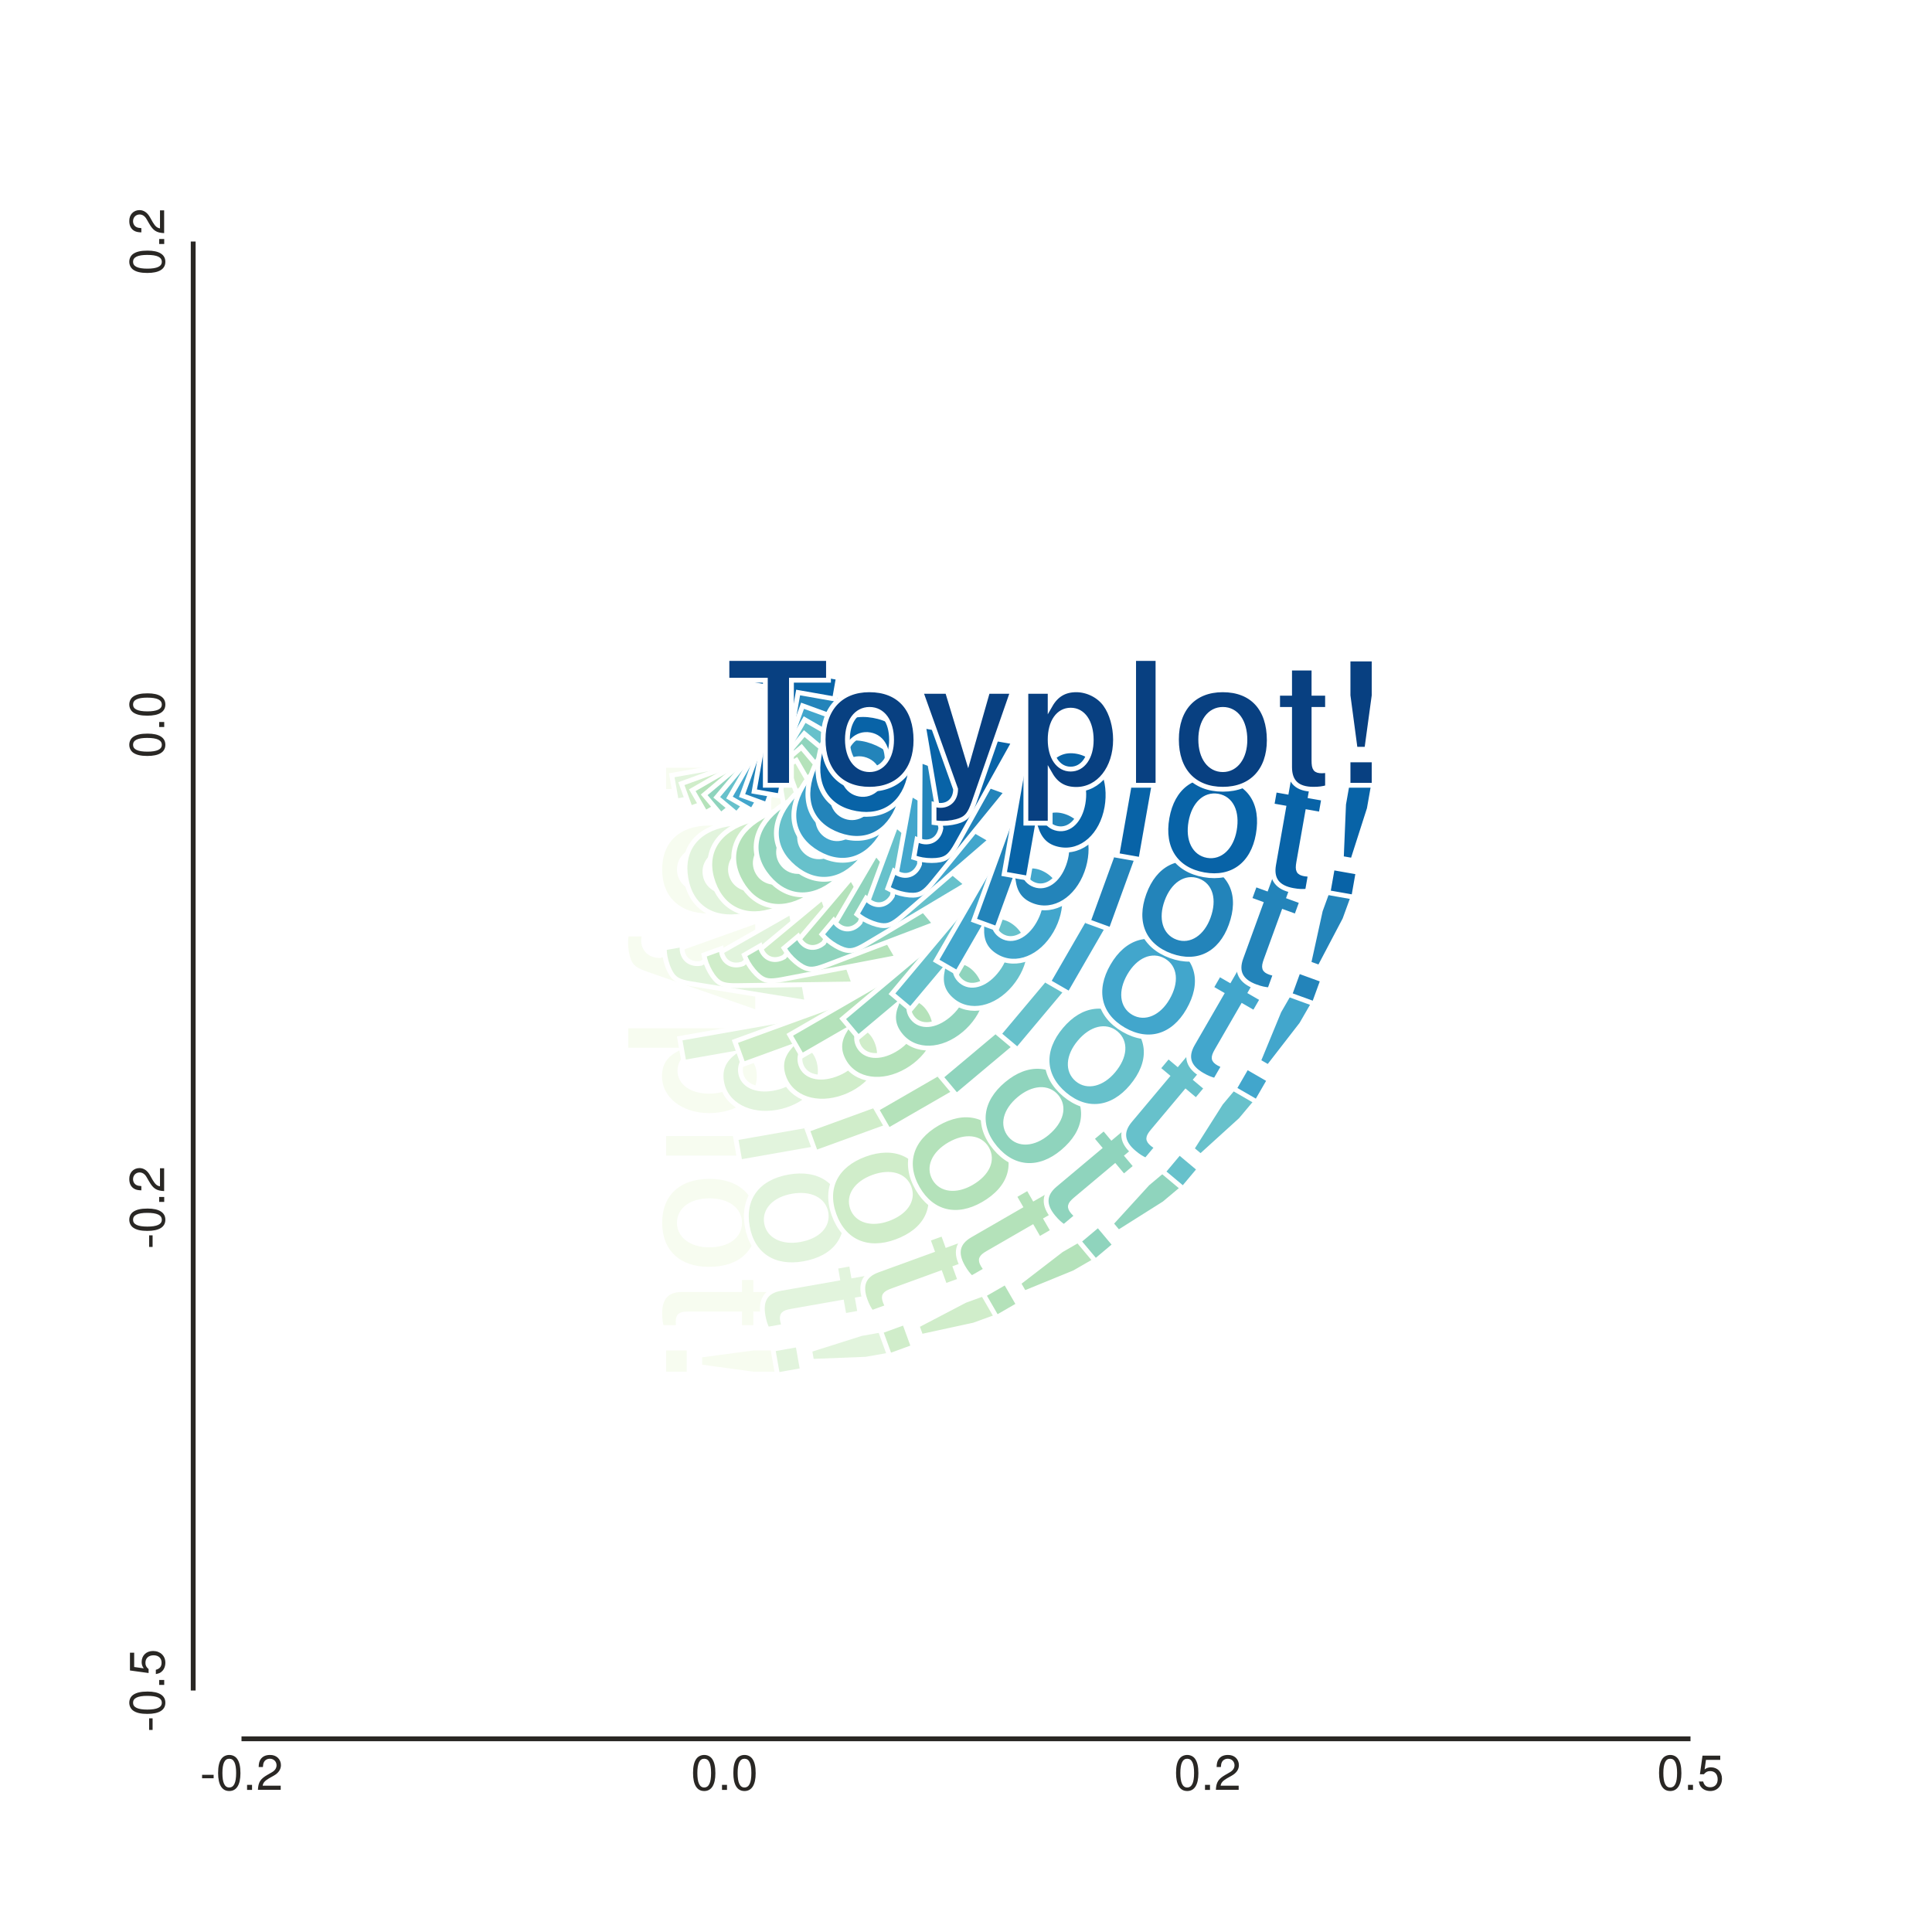
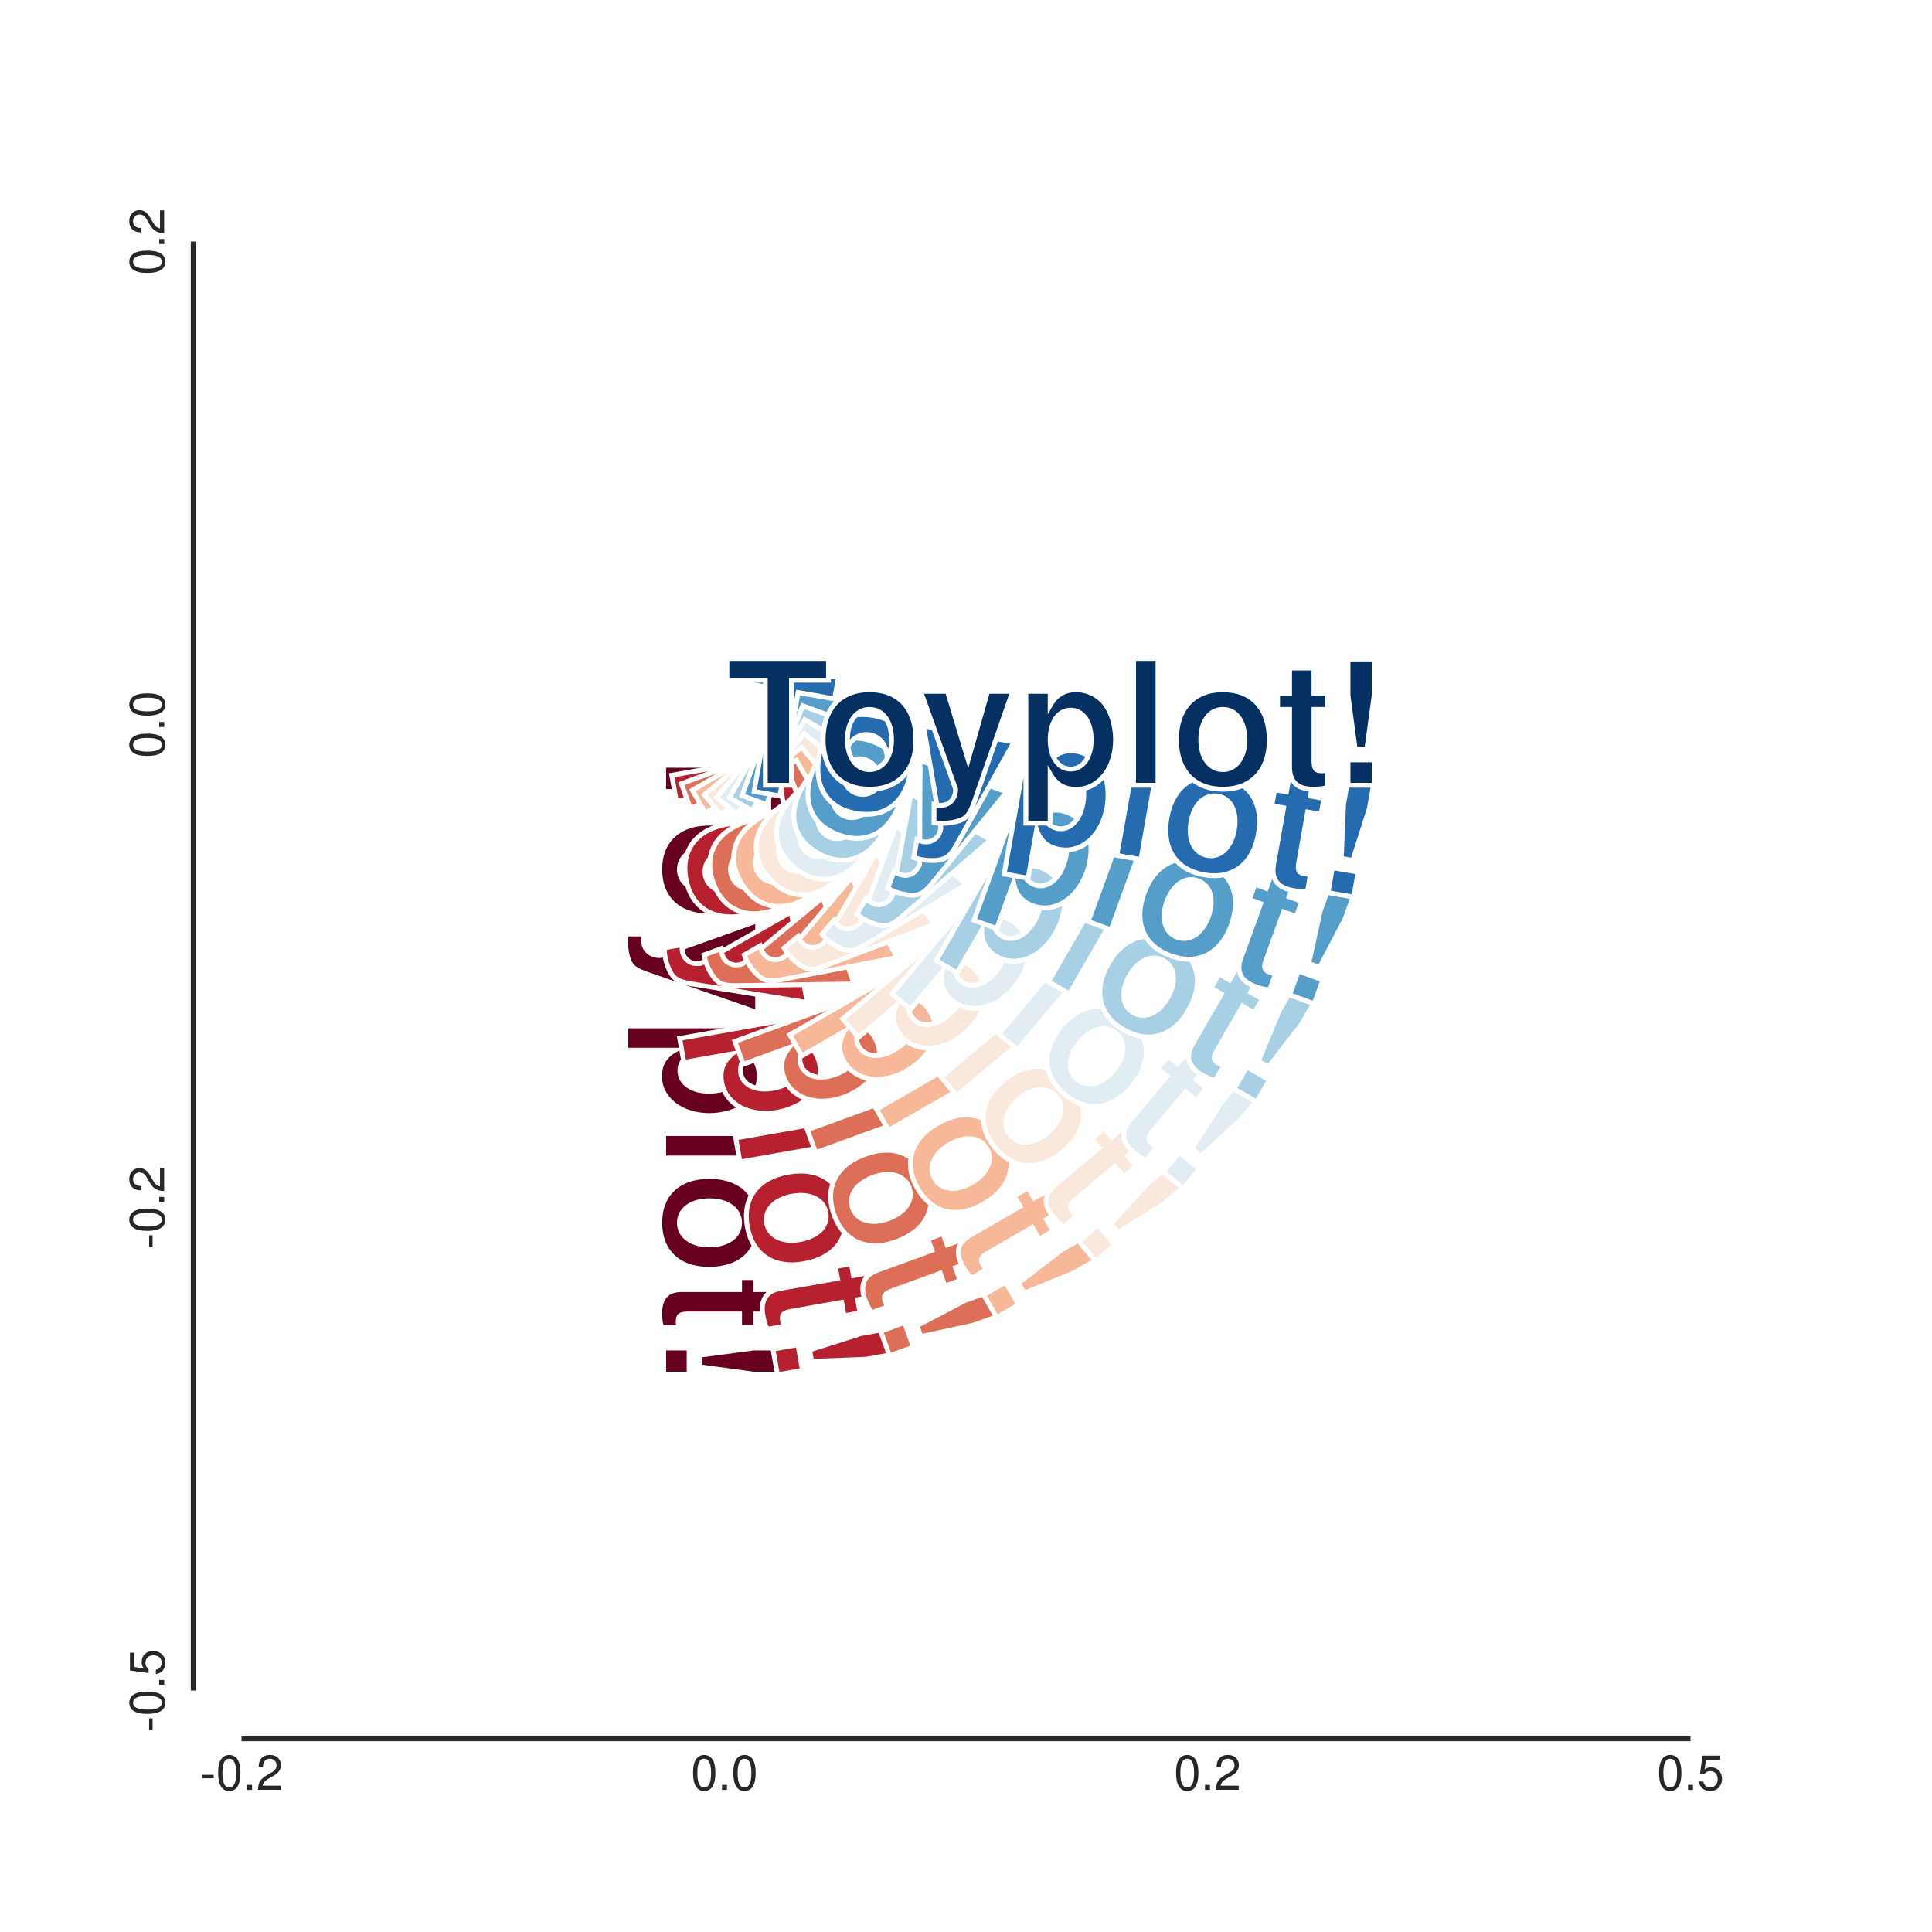
- <svg xmlns="http://www.w3.org/2000/svg" height="400.0px" id="t7cd1da53049745078f250a8f728f0afc" preserveAspectRatio="xMidYMid meet" style="background-color:transparent;fill:rgb(16.1%,15.3%,14.1%);fill-opacity:1.0;font-family:Helvetica;font-size:12px;opacity:1.0;stroke:rgb(16.1%,15.3%,14.1%);stroke-opacity:1.0;stroke-width:1.0" viewBox="0 0 400.0 400.0" width="400.0px">
-   <g class="toyplot-axes-Cartesian" id="t23c4c4a2c968435ca2a46209e4899351">
-     <clipPath id="t557a2cb7fde7457db6c1f355f51e898c">
+ <svg xmlns="http://www.w3.org/2000/svg" height="400.0px" id="t30d48f558b03460f83444f8558dcbc3e" preserveAspectRatio="xMidYMid meet" style="background-color:transparent;fill:rgb(16.1%,15.3%,14.1%);fill-opacity:1.0;font-family:Helvetica;font-size:12px;opacity:1.0;stroke:rgb(16.1%,15.3%,14.1%);stroke-opacity:1.0;stroke-width:1.0" viewBox="0 0 400.0 400.0" width="400.0px">
+   <g class="toyplot-axes-Cartesian" id="t1287ab24d83741828acd4a518461805a">
+     <clipPath id="t8184e947e2df445abb5018b16facd46d">
      <rect height="320.0" width="320.0" x="40.0" y="40.0" />
    </clipPath>
-     <g class="toyplot-coordinate-events" clip-path="url(#t557a2cb7fde7457db6c1f355f51e898c)" style="cursor:crosshair">
+     <g class="toyplot-coordinate-events" clip-path="url(#t8184e947e2df445abb5018b16facd46d)" style="cursor:crosshair">
      <rect height="320.0" style="pointer-events:all;visibility:hidden" width="320.0" x="40.0" y="40.0" />
-       <g class="toyplot-mark-Text" id="tb395c1a7aa064b1c8ab1d62b965ec962" style="alignment-baseline:middle;font-size:36px;font-weight:bold;stroke:rgb(100%,100%,100%);stroke-opacity:1.0;text-anchor:start">
+       <g class="toyplot-mark-Text" id="tecfa64dcf36f47a3838bbf2a557b69f7" style="alignment-baseline:middle;font-size:36px;font-weight:bold;stroke:rgb(100%,100%,100%);stroke-opacity:1.0;text-anchor:start">
        <g class="toyplot-Series">
-           <text class="toyplot-Datum" style="dominant-baseline:middle;fill:rgb(96.9%,98.8%,94.1%);fill-opacity:1.0;font-size:36px;font-weight:bold;opacity:1.0;stroke:rgb(100%,100%,100%);stroke-opacity:1.0;text-anchor:start" transform="translate(150.0,150.0)rotate(90.0)">
+           <text class="toyplot-Datum" style="dominant-baseline:middle;fill:rgb(40.4%,0%,12.2%);fill-opacity:1.0;font-size:36px;font-weight:bold;opacity:1.0;stroke:rgb(100%,100%,100%);stroke-opacity:1.0;text-anchor:start" transform="translate(150.0,150.0)rotate(90.0)">
            <tspan style="dominant-baseline:inherit">Toyplot!</tspan>
          </text>
-           <text class="toyplot-Datum" style="dominant-baseline:middle;fill:rgb(88.8%,95.7%,86.8%);fill-opacity:1.0;font-size:36px;font-weight:bold;opacity:1.0;stroke:rgb(100%,100%,100%);stroke-opacity:1.0;text-anchor:start" transform="translate(150.0,150.0)rotate(80.0)">
+           <text class="toyplot-Datum" style="dominant-baseline:middle;fill:rgb(71.4%,12.5%,18.3%);fill-opacity:1.0;font-size:36px;font-weight:bold;opacity:1.0;stroke:rgb(100%,100%,100%);stroke-opacity:1.0;text-anchor:start" transform="translate(150.0,150.0)rotate(80.0)">
            <tspan style="dominant-baseline:inherit">Toyplot!</tspan>
          </text>
-           <text class="toyplot-Datum" style="dominant-baseline:middle;fill:rgb(81.7%,92.9%,79.2%);fill-opacity:1.0;font-size:36px;font-weight:bold;opacity:1.0;stroke:rgb(100%,100%,100%);stroke-opacity:1.0;text-anchor:start" transform="translate(150.0,150.0)rotate(70.0)">
+           <text class="toyplot-Datum" style="dominant-baseline:middle;fill:rgb(86.5%,43.7%,34.8%);fill-opacity:1.0;font-size:36px;font-weight:bold;opacity:1.0;stroke:rgb(100%,100%,100%);stroke-opacity:1.0;text-anchor:start" transform="translate(150.0,150.0)rotate(70.0)">
            <tspan style="dominant-baseline:inherit">Toyplot!</tspan>
          </text>
-           <text class="toyplot-Datum" style="dominant-baseline:middle;fill:rgb(70.6%,88.5%,73.1%);fill-opacity:1.0;font-size:36px;font-weight:bold;opacity:1.0;stroke:rgb(100%,100%,100%);stroke-opacity:1.0;text-anchor:start" transform="translate(150.0,150.0)rotate(60.0)">
+           <text class="toyplot-Datum" style="dominant-baseline:middle;fill:rgb(96.9%,71.8%,60%);fill-opacity:1.0;font-size:36px;font-weight:bold;opacity:1.0;stroke:rgb(100%,100%,100%);stroke-opacity:1.0;text-anchor:start" transform="translate(150.0,150.0)rotate(60.0)">
            <tspan style="dominant-baseline:inherit">Toyplot!</tspan>
          </text>
-           <text class="toyplot-Datum" style="dominant-baseline:middle;fill:rgb(56.1%,83%,74.2%);fill-opacity:1.0;font-size:36px;font-weight:bold;opacity:1.0;stroke:rgb(100%,100%,100%);stroke-opacity:1.0;text-anchor:start" transform="translate(150.0,150.0)rotate(50.0)">
+           <text class="toyplot-Datum" style="dominant-baseline:middle;fill:rgb(98.2%,90.8%,86.4%);fill-opacity:1.0;font-size:36px;font-weight:bold;opacity:1.0;stroke:rgb(100%,100%,100%);stroke-opacity:1.0;text-anchor:start" transform="translate(150.0,150.0)rotate(50.0)">
            <tspan style="dominant-baseline:inherit">Toyplot!</tspan>
          </text>
-           <text class="toyplot-Datum" style="dominant-baseline:middle;fill:rgb(40.4%,75.6%,79.5%);fill-opacity:1.0;font-size:36px;font-weight:bold;opacity:1.0;stroke:rgb(100%,100%,100%);stroke-opacity:1.0;text-anchor:start" transform="translate(150.0,150.0)rotate(40.0)">
+           <text class="toyplot-Datum" style="dominant-baseline:middle;fill:rgb(88.6%,92.9%,95.3%);fill-opacity:1.0;font-size:36px;font-weight:bold;opacity:1.0;stroke:rgb(100%,100%,100%);stroke-opacity:1.0;text-anchor:start" transform="translate(150.0,150.0)rotate(40.0)">
            <tspan style="dominant-baseline:inherit">Toyplot!</tspan>
          </text>
-           <text class="toyplot-Datum" style="dominant-baseline:middle;fill:rgb(26%,65.1%,80%);fill-opacity:1.0;font-size:36px;font-weight:bold;opacity:1.0;stroke:rgb(100%,100%,100%);stroke-opacity:1.0;text-anchor:start" transform="translate(150.0,150.0)rotate(30.0)">
+           <text class="toyplot-Datum" style="dominant-baseline:middle;fill:rgb(65.5%,81.4%,89.4%);fill-opacity:1.0;font-size:36px;font-weight:bold;opacity:1.0;stroke:rgb(100%,100%,100%);stroke-opacity:1.0;text-anchor:start" transform="translate(150.0,150.0)rotate(30.0)">
            <tspan style="dominant-baseline:inherit">Toyplot!</tspan>
          </text>
-           <text class="toyplot-Datum" style="dominant-baseline:middle;fill:rgb(13.8%,51.8%,72.9%);fill-opacity:1.0;font-size:36px;font-weight:bold;opacity:1.0;stroke:rgb(100%,100%,100%);stroke-opacity:1.0;text-anchor:start" transform="translate(150.0,150.0)rotate(20.0)">
+           <text class="toyplot-Datum" style="dominant-baseline:middle;fill:rgb(33.2%,62%,78.8%);fill-opacity:1.0;font-size:36px;font-weight:bold;opacity:1.0;stroke:rgb(100%,100%,100%);stroke-opacity:1.0;text-anchor:start" transform="translate(150.0,150.0)rotate(20.0)">
            <tspan style="dominant-baseline:inherit">Toyplot!</tspan>
          </text>
-           <text class="toyplot-Datum" style="dominant-baseline:middle;fill:rgb(3.14%,39%,65.6%);fill-opacity:1.0;font-size:36px;font-weight:bold;opacity:1.0;stroke:rgb(100%,100%,100%);stroke-opacity:1.0;text-anchor:start" transform="translate(150.0,150.0)rotate(10.0)">
+           <text class="toyplot-Datum" style="dominant-baseline:middle;fill:rgb(14.4%,42%,68.5%);fill-opacity:1.0;font-size:36px;font-weight:bold;opacity:1.0;stroke:rgb(100%,100%,100%);stroke-opacity:1.0;text-anchor:start" transform="translate(150.0,150.0)rotate(10.0)">
            <tspan style="dominant-baseline:inherit">Toyplot!</tspan>
          </text>
-           <text class="toyplot-Datum" style="dominant-baseline:middle;fill:rgb(3.14%,25.1%,50.6%);fill-opacity:1.0;font-size:36px;font-weight:bold;opacity:1.0;stroke:rgb(100%,100%,100%);stroke-opacity:1.0;text-anchor:start" transform="translate(150.0,150.0)">
+           <text class="toyplot-Datum" style="dominant-baseline:middle;fill:rgb(1.96%,18.8%,38%);fill-opacity:1.0;font-size:36px;font-weight:bold;opacity:1.0;stroke:rgb(100%,100%,100%);stroke-opacity:1.0;text-anchor:start" transform="translate(150.0,150.0)">
            <tspan style="dominant-baseline:inherit">Toyplot!</tspan>
          </text>
        </g>
      </g>
    </g>
    <g class="toyplot-coordinates" style="visibility:hidden">
      <rect height="14.0" style="fill:rgb(100%,100%,100%);fill-opacity:1.0;opacity:0.75;stroke:none" width="90.0" x="250.0" y="60.0" />
      <text style="alignment-baseline:middle;font-size:10px;font-weight:normal;stroke:none;text-anchor:middle" x="295.0" y="67.0" />
    </g>
-     <g class="toyplot-axes-Axis" id="tb665ba697c2745aea6cf9f6fc3d0e84e" transform="translate(50.0,350.0) rotate(0.0) translate(0,10.0)">
+     <g class="toyplot-axes-Axis" id="tf7a631cb9c374900865e47e95c39155b" transform="translate(50.0,350.0) rotate(0.0) translate(0,10.0)">
      <line style="" x1="0" x2="300.0" y1="0" y2="0" />
      <g>
        <text style="dominant-baseline:hanging;font-size:10px;font-weight:normal;stroke:none;text-anchor:middle" transform="translate(0.0,6)">
          <tspan style="dominant-baseline:inherit">-0.2</tspan>
        </text>
        <text style="dominant-baseline:hanging;font-size:10px;font-weight:normal;stroke:none;text-anchor:middle" transform="translate(100.0,6)">
          <tspan style="dominant-baseline:inherit">0.0</tspan>
        </text>
        <text style="dominant-baseline:hanging;font-size:10px;font-weight:normal;stroke:none;text-anchor:middle" transform="translate(200.0,6)">
          <tspan style="dominant-baseline:inherit">0.2</tspan>
        </text>
        <text style="dominant-baseline:hanging;font-size:10px;font-weight:normal;stroke:none;text-anchor:middle" transform="translate(300.0,6)">
          <tspan style="dominant-baseline:inherit">0.5</tspan>
        </text>
      </g>
    </g>
-     <g class="toyplot-axes-Axis" id="t3e7a9288c813411d9d3d29f76e3c5bd2" transform="translate(50.0,350.0) rotate(-90.0) translate(0,-10.0)">
+     <g class="toyplot-axes-Axis" id="tdde3caf81ecd40888081e4a8ae63ff58" transform="translate(50.0,350.0) rotate(-90.0) translate(0,-10.0)">
      <line style="" x1="0" x2="300.0" y1="0" y2="0" />
      <g>
        <text style="dominant-baseline:alphabetic;font-size:10px;font-weight:normal;stroke:none;text-anchor:middle" transform="translate(0.0,-6)">
          <tspan style="dominant-baseline:inherit">-0.5</tspan>
        </text>
        <text style="dominant-baseline:alphabetic;font-size:10px;font-weight:normal;stroke:none;text-anchor:middle" transform="translate(100.0,-6)">
          <tspan style="dominant-baseline:inherit">-0.2</tspan>
        </text>
        <text style="dominant-baseline:alphabetic;font-size:10px;font-weight:normal;stroke:none;text-anchor:middle" transform="translate(200.0,-6)">
          <tspan style="dominant-baseline:inherit">0.0</tspan>
        </text>
        <text style="dominant-baseline:alphabetic;font-size:10px;font-weight:normal;stroke:none;text-anchor:middle" transform="translate(300.0,-6)">
          <tspan style="dominant-baseline:inherit">0.2</tspan>
        </text>
      </g>
    </g>
  </g>
</svg>
